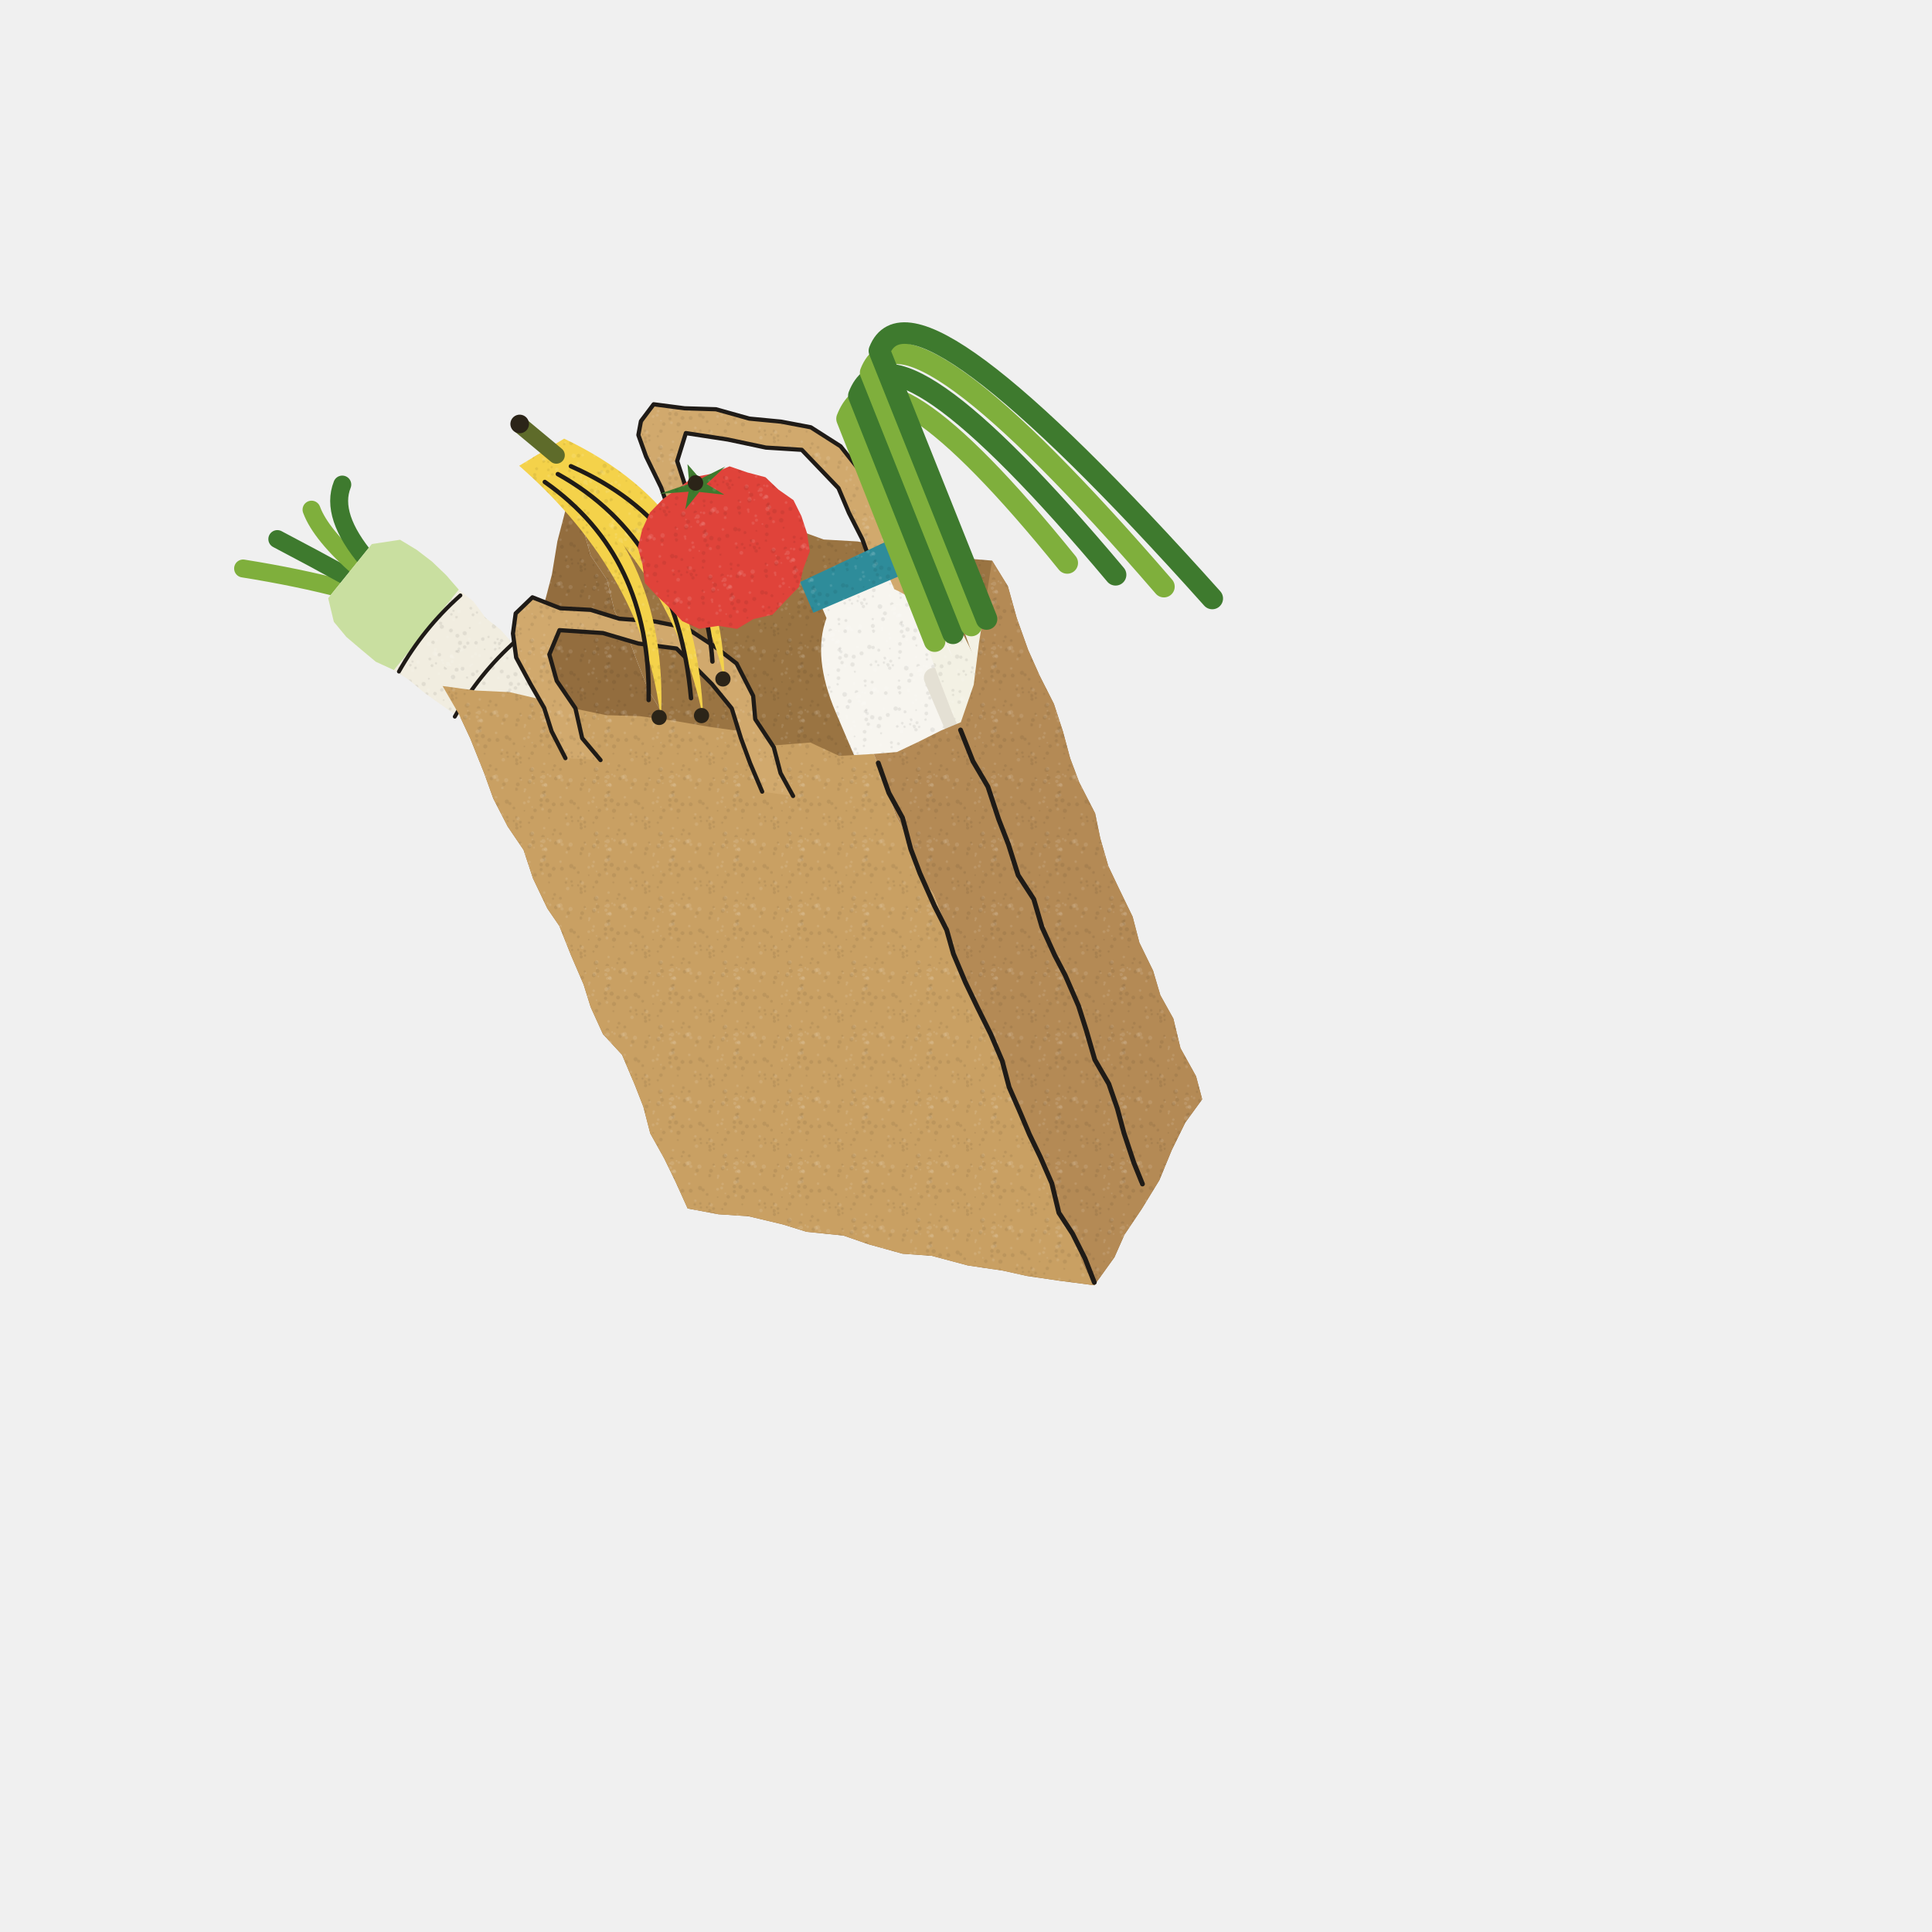
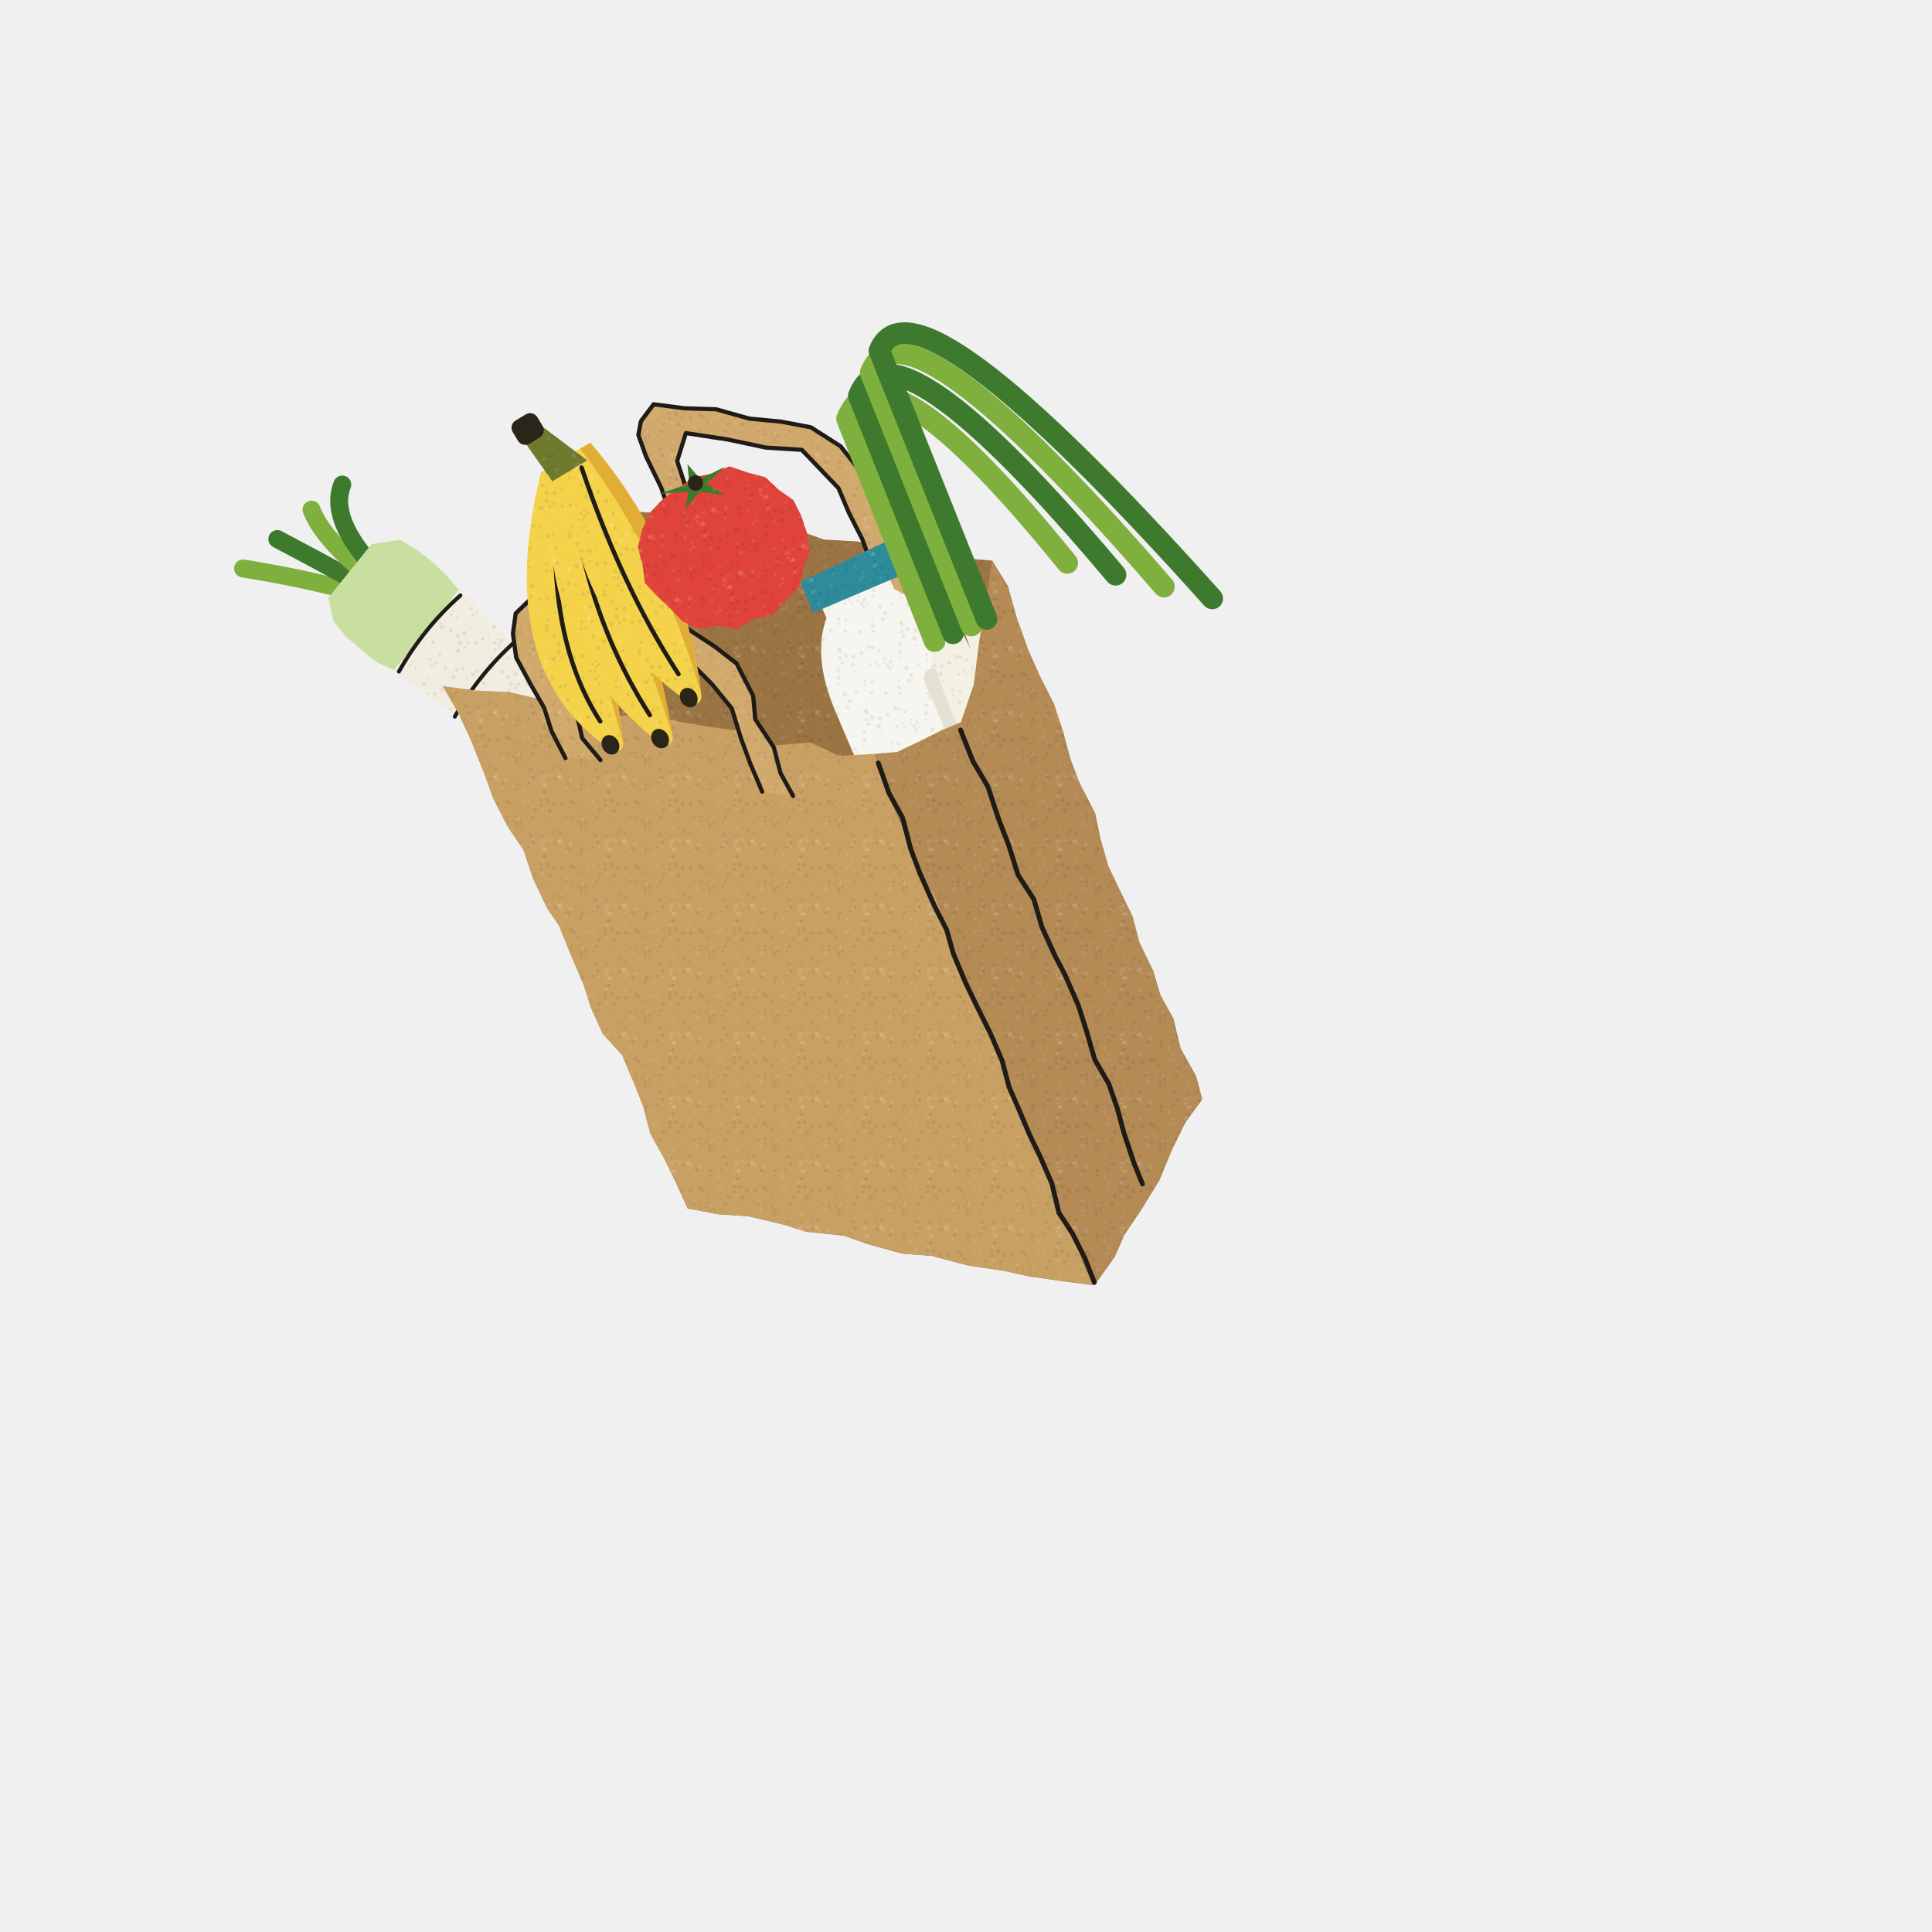
<svg xmlns="http://www.w3.org/2000/svg" width="1200" height="1200" viewBox="0 0 1200 1200">
  <defs>
    <pattern id="grain" width="40" height="40" patternUnits="userSpaceOnUse">
      <circle cx="23.5" cy="38.2" r="0.7" fill="#000" opacity="0.07" />
      <circle cx="28" cy="2.4" r="1.4" fill="#fff" opacity="0.1" />
      <circle cx="39.2" cy="21.9" r="0.9" fill="#000" opacity="0.07" />
      <circle cx="11.7" cy="6.5" r="0.5" fill="#fff" opacity="0.1" />
      <circle cx="33" cy="7.1" r="1.1" fill="#000" opacity="0.07" />
      <circle cx="16.1" cy="20.1" r="1" fill="#000" opacity="0.07" />
      <circle cx="29" cy="19.6" r="1.2" fill="#000" opacity="0.07" />
      <circle cx="24.5" cy="35.6" r="0.9" fill="#000" opacity="0.07" />
      <circle cx="10.7" cy="37.5" r="1.1" fill="#fff" opacity="0.1" />
      <circle cx="21.4" cy="23.6" r="1.3" fill="#000" opacity="0.07" />
      <circle cx="17.2" cy="39.7" r="1.1" fill="#000" opacity="0.07" />
      <circle cx="32" cy="9.4" r="0.8" fill="#fff" opacity="0.1" />
      <circle cx="0.7" cy="32.1" r="1.1" fill="#000" opacity="0.07" />
      <circle cx="1.7" cy="28.4" r="1.1" fill="#fff" opacity="0.1" />
      <circle cx="21.7" cy="2" r="0.8" fill="#fff" opacity="0.1" />
      <circle cx="39.1" cy="29.9" r="0.7" fill="#000" opacity="0.07" />
      <circle cx="3.7" cy="4.4" r="0.6" fill="#fff" opacity="0.1" />
      <circle cx="1" cy="34.3" r="1" fill="#000" opacity="0.07" />
      <circle cx="5.7" cy="23.6" r="0.5" fill="#000" opacity="0.07" />
      <circle cx="34.4" cy="4.6" r="1.3" fill="#fff" opacity="0.1" />
      <circle cx="12.3" cy="23.4" r="1.1" fill="#000" opacity="0.07" />
      <circle cx="23.9" cy="19.6" r="1.2" fill="#000" opacity="0.07" />
      <circle cx="10.5" cy="27.8" r="1.1" fill="#000" opacity="0.07" />
      <circle cx="1.6" cy="7.2" r="1.2" fill="#000" opacity="0.07" />
      <circle cx="26.8" cy="2.7" r="1.3" fill="#fff" opacity="0.1" />
      <circle cx="15.9" cy="2.7" r="0.6" fill="#fff" opacity="0.1" />
      <circle cx="34.8" cy="17.9" r="1.3" fill="#000" opacity="0.07" />
      <circle cx="0.7" cy="10.2" r="1" fill="#000" opacity="0.07" />
      <circle cx="29.1" cy="4.5" r="1" fill="#fff" opacity="0.1" />
      <circle cx="5.8" cy="11.6" r="0.6" fill="#fff" opacity="0.1" />
      <circle cx="21" cy="28.1" r="0.6" fill="#000" opacity="0.07" />
      <circle cx="3.2" cy="30.7" r="0.9" fill="#000" opacity="0.07" />
      <circle cx="28.1" cy="15.2" r="0.8" fill="#fff" opacity="0.1" />
      <circle cx="10.1" cy="38.2" r="1.4" fill="#000" opacity="0.07" />
      <circle cx="8.8" cy="15.4" r="0.8" fill="#fff" opacity="0.1" />
      <circle cx="17.5" cy="2.5" r="1.3" fill="#fff" opacity="0.1" />
      <circle cx="18" cy="13.9" r="1" fill="#000" opacity="0.07" />
      <circle cx="3.2" cy="3.4" r="0.7" fill="#000" opacity="0.07" />
      <circle cx="9.3" cy="5" r="1.2" fill="#fff" opacity="0.1" />
      <circle cx="18.1" cy="13.8" r="1.1" fill="#fff" opacity="0.1" />
      <circle cx="17" cy="22.6" r="0.9" fill="#fff" opacity="0.1" />
      <circle cx="17.3" cy="7.7" r="0.9" fill="#fff" opacity="0.1" />
      <circle cx="31.5" cy="28.1" r="0.8" fill="#000" opacity="0.07" />
      <circle cx="31.9" cy="25.8" r="0.8" fill="#fff" opacity="0.1" />
      <circle cx="10.6" cy="1.4" r="0.5" fill="#fff" opacity="0.1" />
      <circle cx="36.7" cy="19.1" r="1" fill="#000" opacity="0.07" />
      <circle cx="32.6" cy="31.9" r="1.1" fill="#fff" opacity="0.1" />
      <circle cx="20.2" cy="1.1" r="0.6" fill="#fff" opacity="0.1" />
      <circle cx="5.7" cy="18.7" r="0.9" fill="#fff" opacity="0.1" />
      <circle cx="17.5" cy="12.4" r="1" fill="#000" opacity="0.07" />
      <circle cx="8.2" cy="17.9" r="0.9" fill="#fff" opacity="0.1" />
      <circle cx="35.4" cy="30" r="0.7" fill="#000" opacity="0.07" />
      <circle cx="18.4" cy="11.8" r="0.8" fill="#000" opacity="0.07" />
      <circle cx="35" cy="27.5" r="0.8" fill="#000" opacity="0.07" />
      <circle cx="16.1" cy="17" r="1.1" fill="#000" opacity="0.07" />
      <circle cx="19.9" cy="17.2" r="1.3" fill="#000" opacity="0.07" />
      <circle cx="8.8" cy="5.8" r="1.2" fill="#000" opacity="0.07" />
      <circle cx="18.7" cy="7.3" r="1.1" fill="#fff" opacity="0.1" />
      <circle cx="25.2" cy="3.6" r="1.1" fill="#000" opacity="0.07" />
      <circle cx="16.6" cy="14.4" r="1.2" fill="#fff" opacity="0.1" />
      <circle cx="10.5" cy="21.3" r="0.5" fill="#fff" opacity="0.1" />
      <circle cx="3.4" cy="33.5" r="0.7" fill="#000" opacity="0.07" />
      <circle cx="18" cy="34.4" r="0.8" fill="#fff" opacity="0.1" />
      <circle cx="0.6" cy="27.7" r="0.9" fill="#000" opacity="0.07" />
      <circle cx="6.1" cy="10.4" r="0.8" fill="#fff" opacity="0.1" />
      <circle cx="11.2" cy="3.1" r="1.2" fill="#000" opacity="0.07" />
      <circle cx="19" cy="7.8" r="1.1" fill="#fff" opacity="0.1" />
      <circle cx="28.1" cy="37.9" r="0.9" fill="#000" opacity="0.07" />
      <circle cx="8.6" cy="31" r="0.7" fill="#000" opacity="0.07" />
      <circle cx="16.4" cy="5.3" r="1" fill="#fff" opacity="0.1" />
    </pattern>
  </defs>
  <polygon points="746.7,682.8 742.9,668.5 733.2,651 728.8,632.7 720.7,618.1 716.2,602.9 707.7,585.5 703.5,569.4 695.2,552.3 688.4,538 683.4,520.7 680.2,505.2 670.3,485.9 664.7,471 660.2,454.3 654.6,437.2 645.8,419.8 638.6,403.7 631.5,383.8 626,364.1 616.2,348.2 597.6,346.7 575.6,342.6 556.9,340.9 532.6,336.3 511.6,335.1 496.2,329.5 471.1,328.7 453.9,326 434,321.2 412.3,319 392.2,317.6 373.3,312.8 353.2,309.3 361.7,326.7 366.9,345.1 377.1,360.2 381.7,379.6 390.5,396.6 396.1,411.8 402.8,428.8 411.3,442.8 420.9,463.5 427.2,477.8 434.1,496.8 439.9,509.7 447.8,525.1 455.6,545.4 462.3,558.4 470.3,575.4 477.5,588 482.3,603.4 488.6,619.7 498.3,636.2 516.5,640 534,643.8 550,647.2 571.8,651.1 591.1,654.9 609.5,654.4 629.7,659.9 649.7,666.4 669,665.9 688.6,670.8 706.8,676.1 729,677.8" fill="#9a7442" />
  <polygon points="746.7,682.8 742.9,668.5 733.2,651 728.8,632.7 720.7,618.1 716.2,602.9 707.7,585.5 703.5,569.4 695.2,552.3 688.4,538 683.4,520.7 680.2,505.2 670.3,485.9 664.7,471 660.2,454.3 654.6,437.2 645.8,419.8 638.6,403.7 631.5,383.8 626,364.1 616.2,348.2 597.6,346.7 575.6,342.6 556.9,340.9 532.6,336.3 511.6,335.1 496.2,329.5 471.1,328.7 453.9,326 434,321.2 412.3,319 392.2,317.6 373.3,312.8 353.2,309.3 361.7,326.7 366.9,345.1 377.1,360.2 381.7,379.6 390.5,396.6 396.1,411.8 402.8,428.8 411.3,442.8 420.9,463.5 427.2,477.8 434.1,496.8 439.9,509.7 447.8,525.1 455.6,545.4 462.3,558.4 470.3,575.4 477.5,588 482.3,603.4 488.6,619.7 498.3,636.2 516.5,640 534,643.8 550,647.2 571.8,651.1 591.1,654.9 609.5,654.4 629.7,659.9 649.7,666.4 669,665.9 688.6,670.8 706.8,676.1 729,677.8" fill="url(#grain)" />
  <polygon points="569.6,370.9 562.3,356.4 556.6,342 549.4,321.6 541.5,307.7 534.4,292.8 522.1,277.2 503.6,265.4 485.2,261.9 465.4,260 444.7,254.2 425.2,253.6 406,251.1 398.1,261.6 396.5,270.2 401.3,283.6 410.6,302.7 416.1,318.7 419.1,335.9 429.5,347.8 446.1,350.8 442.7,336.5 432.7,322.3 425.3,300.7 420.6,286.4 426,269 452.1,273 475.7,278 498,279.4 520.8,303.2 527.3,318.6 535.6,334.9 541.5,351.2 550.4,369.6" fill="#d1a96d" />
  <polygon points="569.6,370.9 562.3,356.4 556.6,342 549.4,321.6 541.5,307.7 534.4,292.8 522.1,277.2 503.6,265.4 485.2,261.9 465.4,260 444.7,254.2 425.2,253.6 406,251.1 398.1,261.6 396.5,270.2 401.3,283.6 410.6,302.7 416.1,318.7 419.1,335.9 429.5,347.8 446.1,350.8 442.7,336.5 432.7,322.3 425.3,300.7 420.6,286.4 426,269 452.1,273 475.7,278 498,279.4 520.8,303.2 527.3,318.6 535.6,334.9 541.5,351.2 550.4,369.6" fill="url(#grain)" />
  <polyline points="569.6,370.9 562.3,356.4 556.6,342 549.4,321.6 541.5,307.7 534.4,292.8 522.1,277.2 503.6,265.4 485.2,261.9 465.4,260 444.7,254.2 425.2,253.6 406,251.1 398.1,261.6 396.5,270.2 401.3,283.6 410.6,302.7 416.1,318.7 419.1,335.9 429.5,347.8" fill="none" stroke="#1f1b17" stroke-width="2.6" stroke-linecap="round" stroke-linejoin="round" />
  <polyline points="446.1,350.8 442.7,336.5 432.7,322.3 425.3,300.7 420.6,286.4 426,269 452.1,273 475.7,278 498,279.4 520.8,303.2 527.3,318.6 535.6,334.9 541.5,351.2 550.4,369.6" fill="none" stroke="#1f1b17" stroke-width="2.6" stroke-linecap="round" stroke-linejoin="round" />
  <polygon points="427.1,750.6 437.4,733 447.6,717.1 459.6,701.5 470,684.7 475.9,665.5 484,653.6 498.3,636.2 488.6,619.7 482.3,603.4 477.5,588 470.3,575.4 462.3,558.4 455.6,545.4 447.8,525.1 439.9,509.7 434.1,496.8 427.2,477.8 420.9,463.5 411.3,442.8 402.8,428.8 396.1,411.8 390.5,396.6 381.7,379.6 377.1,360.2 366.9,345.1 361.7,326.7 353.2,309.3 346.2,336.2 342.8,356.8 336,383 331.6,406 319.5,412.8 305,415.2 291.2,420.7 274.9,426.1 285.2,443.9 292.2,458.9 300.8,480.4 306.4,496 315.3,513.3 325.2,527.9 331.1,545.7 340,564.3 347.4,575.1 354.7,593.4 362.5,611.5 366.9,625.6 374.5,642.3 386.4,655.2 394.4,674.1 399.6,687.4 403.9,704 412.6,719.6 419.6,734" fill="#936d3e" />
  <polygon points="427.1,750.6 437.4,733 447.6,717.1 459.6,701.5 470,684.7 475.9,665.5 484,653.6 498.3,636.2 488.6,619.7 482.3,603.4 477.5,588 470.3,575.4 462.3,558.4 455.6,545.4 447.8,525.1 439.9,509.7 434.1,496.8 427.2,477.8 420.9,463.5 411.3,442.8 402.8,428.8 396.1,411.8 390.5,396.6 381.7,379.6 377.1,360.2 366.9,345.1 361.7,326.7 353.2,309.3 346.2,336.2 342.8,356.8 336,383 331.6,406 319.5,412.8 305,415.2 291.2,420.7 274.9,426.1 285.2,443.9 292.2,458.9 300.8,480.4 306.4,496 315.3,513.3 325.2,527.9 331.1,545.7 340,564.3 347.4,575.1 354.7,593.4 362.5,611.5 366.9,625.6 374.5,642.3 386.4,655.2 394.4,674.1 399.6,687.4 403.9,704 412.6,719.6 419.6,734" fill="url(#grain)" />
  <polygon points="679.7,798.3 692.2,780.9 698.4,766.9 709.2,750.8 720.1,733 727.8,714.3 736.2,697.2 746.7,682.8 729,677.8 706.8,676.1 688.6,670.8 669,665.9 649.7,666.4 629.7,659.9 609.5,654.4 591.1,654.9 571.8,651.1 550,647.2 534,643.8 516.5,640 498.3,636.2 484,653.6 475.9,665.5 470,684.7 459.6,701.5 447.6,717.1 437.4,733 427.1,750.6 446.3,754.2 464.8,755.4 486.2,760.5 501,765.1 523.8,767.4 539.7,772.9 560.6,778.7 578.7,780 601.2,786 622.9,789.2 637.7,792.5 658.2,795.5" fill="#86623a" />
  <polygon points="679.7,798.3 692.2,780.9 698.4,766.9 709.2,750.8 720.1,733 727.8,714.3 736.2,697.2 746.7,682.8 729,677.8 706.8,676.1 688.6,670.8 669,665.9 649.7,666.4 629.7,659.9 609.5,654.4 591.1,654.9 571.8,651.1 550,647.2 534,643.8 516.5,640 498.3,636.2 484,653.6 475.9,665.5 470,684.7 459.6,701.5 447.6,717.1 437.4,733 427.1,750.6 446.3,754.2 464.8,755.4 486.2,760.5 501,765.1 523.8,767.4 539.7,772.9 560.6,778.7 578.7,780 601.2,786 622.9,789.2 637.7,792.5 658.2,795.5" fill="url(#grain)" />
  <g transform="translate(570.3 459.1) rotate(-23.1) scale(1.04) translate(0 0)">
    <path d="M -39 98 Q -39 110 -27 110 L 27 110 Q 39 110 39 98 L 39 -34 Q 39 -70 22 -88 L 22 -98 L -22 -98 L -22 -88 Q -39 -70 -39 -34 Z" fill="#f7f5ef" />
    <path d="M -39 98 Q -39 110 -27 110 L 27 110 Q 39 110 39 98 L 39 -34 Q 39 -70 22 -88 L 22 -98 L -22 -98 L -22 -88 Q -39 -70 -39 -34 Z" fill="url(#grain)" />
    <path d="M 23 -30 L 23 96" stroke="#e4e0d4" stroke-width="12" stroke-linecap="round" />
    <polygon points="-28,-114 28,-116 28,-94 -28,-94" fill="#2e8c9a" />
    <polygon points="-28,-114 28,-116 28,-94 -28,-94" fill="url(#grain)" />
  </g>
  <g transform="translate(640.7 502.5) rotate(-23.1) scale(1.0304) translate(0 0)">
    <path d="M -21 0 Q -23 -60 -19 -120 L -9 -120 Q -5 -60 -7 0 Q -14 12 -21 0 Z" fill="#f3f1e4" />
    <path d="M -21 0 Q -23 -60 -19 -120 L -9 -120 Q -5 -60 -7 0 Q -14 12 -21 0 Z" fill="url(#grain)" />
    <path d="M -18 6 l -4 12 M -14 8 l 0 14 M -10 6 l 5 11" stroke="#e4e0d4" stroke-width="2" stroke-linecap="round" />
    <path d="M -9 0 Q -11 -60 -7 -120 L 3 -120 Q 7 -60 5 0 Q -2 12 -9 0 Z" fill="#f3f1e4" />
    <path d="M -9 0 Q -11 -60 -7 -120 L 3 -120 Q 7 -60 5 0 Q -2 12 -9 0 Z" fill="url(#grain)" />
    <path d="M -6 6 l -4 12 M -2 8 l 0 14 M 2 6 l 5 11" stroke="#e4e0d4" stroke-width="2" stroke-linecap="round" />
    <path d="M 3 0 Q 1 -60 5 -120 L 15 -120 Q 19 -60 17 0 Q 10 12 3 0 Z" fill="#f3f1e4" />
    <path d="M 3 0 Q 1 -60 5 -120 L 15 -120 Q 19 -60 17 0 Q 10 12 3 0 Z" fill="url(#grain)" />
    <path d="M 6 6 l -4 12 M 10 8 l 0 14 M 14 6 l 5 11" stroke="#e4e0d4" stroke-width="2" stroke-linecap="round" />
    <path d="M 13 0 Q 11 -60 15 -120 L 25 -120 Q 29 -60 27 0 Q 20 12 13 0 Z" fill="#f3f1e4" />
    <path d="M 13 0 Q 11 -60 15 -120 L 25 -120 Q 29 -60 27 0 Q 20 12 13 0 Z" fill="url(#grain)" />
    <path d="M 16 6 l -4 12 M 20 8 l 0 14 M 24 6 l 5 11" stroke="#e4e0d4" stroke-width="2" stroke-linecap="round" />
  </g>
  <g transform="translate(404.1 504.2) rotate(-141.1) scale(1.0134) translate(-24 -170)">
    <path d="M 256 158 q 26 -11.6 56 -28.8" fill="none" stroke="#7faf3c" stroke-width="11" stroke-linecap="round" />
    <path d="M 256 166 q 29 -5.2 51 -9.6" fill="none" stroke="#3e7a2e" stroke-width="11" stroke-linecap="round" />
    <path d="M 256 174 q 32 1.2 46 9.6" fill="none" stroke="#7faf3c" stroke-width="11" stroke-linecap="round" />
    <path d="M 256 181 q 35 6.8 41 26.4" fill="none" stroke="#3e7a2e" stroke-width="11" stroke-linecap="round" />
    <polygon points="24,168.8 35.8,161.4 47.6,158.5 59.4,155.8 71.2,152.1 83,151.6 94.8,149.8 106.6,147.6 118.4,147.2 130.2,144.5 142,144.1 153.8,141.2 165.6,140.4 177.4,139.7 189.2,139.9 201,138.8 212.8,135.8 224.6,136 236.4,136.3 248.2,138.7 260,147.8 260,190.4 248.2,203.3 236.4,204.9 224.6,205.2 212.8,204.2 201,202.1 189.2,202.1 177.4,199 165.6,199.1 153.8,197.1 142,197.2 130.2,194.1 118.4,194.7 106.6,191.1 94.8,189.4 83,187.7 71.2,187.4 59.4,184.3 47.6,182 35.8,178.6 24,169.1" fill="#f1ede0" />
    <polygon points="24,168.8 35.8,161.4 47.6,158.5 59.4,155.8 71.2,152.1 83,151.6 94.8,149.8 106.6,147.6 118.4,147.2 130.2,144.5 142,144.1 153.8,141.2 165.6,140.4 177.4,139.7 189.2,139.9 201,138.8 212.8,135.8 224.6,136 236.4,136.3 248.2,138.7 260,147.8 260,190.4 248.2,203.3 236.4,204.9 224.6,205.2 212.8,204.2 201,202.1 189.2,202.1 177.4,199 165.6,199.1 153.8,197.1 142,197.2 130.2,194.1 118.4,194.7 106.6,191.1 94.8,189.4 83,187.7 71.2,187.4 59.4,184.3 47.6,182 35.8,178.6 24,169.1" fill="url(#grain)" />
    <polygon points="201,138.8 212.8,135.8 224.6,136 236.4,136.3 248.2,138.7 260,147.8 260,190.4 248.2,203.3 236.4,204.9 224.6,205.2 212.8,204.2 201,202.1" fill="#c9dfa0" />
    <path d="M 110 146.8 q 5 23.2 0 46.4" fill="none" stroke="#1f1b17" stroke-width="2.4" stroke-linecap="round" />
    <path d="M 154 140 q 5 30 0 60" fill="none" stroke="#1f1b17" stroke-width="2.4" stroke-linecap="round" />
    <path d="M 198 140 q 5 30 0 60" fill="none" stroke="#1f1b17" stroke-width="2.4" stroke-linecap="round" />
    <path d="M 144 156 l 7 3" stroke="#1f1b17" stroke-width="2.4" stroke-linecap="round" />
  </g>
  <polygon points="679.7,798.3 658.2,795.5 637.7,792.5 622.9,789.2 601.2,786 578.7,780 560.6,778.7 539.7,772.9 523.8,767.4 501,765.1 486.2,760.5 464.8,755.4 446.3,754.2 427.1,750.6 419.6,734 412.6,719.6 403.9,704 399.6,687.4 394.4,674.1 386.4,655.2 374.5,642.3 366.9,625.6 362.5,611.5 354.7,593.4 347.4,575.1 340,564.3 331.1,545.7 325.2,527.9 315.3,513.3 306.4,496 300.8,480.4 292.2,458.9 285.2,443.9 274.9,426.1 295.5,428.9 316.5,429.9 334.6,434.1 357.1,440.2 376.6,444.2 397.2,444.8 418.1,447.6 440.8,451.5 460.2,454.2 481.9,462.9 503.3,461.2 521.2,469.5 542.7,468.3 550.1,486.5 556.3,506.6 565.2,522.2 568.8,539.9 579.8,555.3 586.6,572.9 590.6,590 600.9,608.7 604.7,623.7 615,640.6 620.4,654.7 626.8,675.3 634.8,691.8 640.5,705 647,722.7 652.9,737.1 660,754 669.2,771.7 672.1,783.7" fill="#c9a063" />
  <polygon points="679.7,798.3 658.2,795.5 637.7,792.5 622.9,789.2 601.2,786 578.7,780 560.6,778.7 539.7,772.9 523.8,767.4 501,765.1 486.2,760.5 464.8,755.4 446.3,754.2 427.1,750.6 419.6,734 412.6,719.6 403.9,704 399.6,687.4 394.4,674.1 386.4,655.2 374.5,642.3 366.9,625.6 362.5,611.5 354.7,593.4 347.4,575.1 340,564.3 331.1,545.7 325.2,527.9 315.3,513.3 306.4,496 300.8,480.4 292.2,458.9 285.2,443.9 274.9,426.1 295.5,428.9 316.5,429.9 334.6,434.1 357.1,440.2 376.6,444.2 397.2,444.8 418.1,447.6 440.8,451.5 460.2,454.2 481.9,462.9 503.3,461.2 521.2,469.5 542.7,468.3 550.1,486.5 556.3,506.6 565.2,522.2 568.8,539.9 579.8,555.3 586.6,572.9 590.6,590 600.9,608.7 604.7,623.7 615,640.6 620.4,654.7 626.8,675.3 634.8,691.8 640.5,705 647,722.7 652.9,737.1 660,754 669.2,771.7 672.1,783.7" fill="url(#grain)" />
  <polygon points="492.6,494.4 484.8,480.2 480.6,464.1 469.1,446.7 467.8,432.2 457.5,412.1 444.1,401.7 426.1,389.9 406.7,386 384.7,384.3 366.9,378.8 348,377.8 330.7,371 320.3,381 318.6,393.5 320.6,408.4 329.5,424.9 338,439.7 342.6,454.2 351.2,470.9 373,472.1 361.6,458.5 357.4,439.9 345.8,422.9 341.2,406.5 347.5,391.4 374.5,393.2 396.5,399.7 420.2,402.8 442.2,424.9 454.5,440 460.2,458.5 465.9,474 473.4,491.7" fill="#d1a96d" />
  <polygon points="492.6,494.4 484.8,480.2 480.6,464.1 469.1,446.7 467.8,432.2 457.5,412.1 444.1,401.7 426.1,389.9 406.7,386 384.7,384.3 366.9,378.8 348,377.8 330.7,371 320.3,381 318.6,393.5 320.6,408.4 329.5,424.9 338,439.7 342.6,454.2 351.2,470.9 373,472.1 361.6,458.5 357.4,439.9 345.8,422.9 341.2,406.5 347.5,391.4 374.5,393.2 396.5,399.7 420.2,402.8 442.2,424.9 454.5,440 460.2,458.5 465.9,474 473.4,491.7" fill="url(#grain)" />
  <polyline points="492.6,494.4 484.8,480.2 480.6,464.1 469.1,446.7 467.8,432.2 457.5,412.1 444.1,401.7 426.1,389.9 406.7,386 384.7,384.3 366.9,378.8 348,377.8 330.7,371 320.3,381 318.6,393.5 320.6,408.4 329.5,424.9 338,439.7 342.6,454.2 351.2,470.9" fill="none" stroke="#1f1b17" stroke-width="2.6" stroke-linecap="round" stroke-linejoin="round" />
  <polyline points="373,472.1 361.6,458.5 357.4,439.9 345.8,422.9 341.2,406.5 347.5,391.4 374.5,393.2 396.5,399.7 420.2,402.8 442.2,424.9 454.5,440 460.2,458.5 465.9,474 473.4,491.7" fill="none" stroke="#1f1b17" stroke-width="2.6" stroke-linecap="round" stroke-linejoin="round" />
  <polygon points="679.7,798.3 672.1,783.7 669.2,771.7 660,754 652.9,737.1 647,722.7 640.5,705 634.8,691.8 626.8,675.3 620.4,654.7 615,640.6 604.7,623.7 600.9,608.7 590.6,590 586.6,572.9 579.8,555.3 568.8,539.9 565.2,522.2 556.3,506.6 550.1,486.5 542.7,468.3 557.1,467.1 570.8,460.6 584.8,453.6 596.8,448.6 604.8,425.3 608.1,398.9 611.9,375.5 616.2,348.2 626,364.1 631.5,383.8 638.6,403.7 645.8,419.8 654.6,437.2 660.2,454.3 664.7,471 670.3,485.9 680.2,505.2 683.4,520.7 688.4,538 695.2,552.3 703.5,569.4 707.7,585.5 716.2,602.9 720.7,618.1 728.8,632.7 733.2,651 742.9,668.5 746.7,682.8 736.2,697.2 727.8,714.3 720.1,733 709.2,750.8 698.4,766.9 692.2,780.9" fill="#b48a55" />
  <polygon points="679.7,798.3 672.1,783.7 669.2,771.7 660,754 652.9,737.1 647,722.7 640.5,705 634.8,691.8 626.8,675.3 620.4,654.7 615,640.6 604.7,623.7 600.9,608.7 590.6,590 586.6,572.9 579.8,555.3 568.8,539.9 565.2,522.2 556.3,506.6 550.1,486.5 542.7,468.3 557.1,467.1 570.8,460.6 584.8,453.6 596.8,448.6 604.8,425.3 608.1,398.9 611.9,375.5 616.2,348.2 626,364.1 631.5,383.8 638.6,403.7 645.8,419.8 654.6,437.2 660.2,454.3 664.7,471 670.3,485.9 680.2,505.2 683.4,520.7 688.4,538 695.2,552.3 703.5,569.4 707.7,585.5 716.2,602.9 720.7,618.1 728.8,632.7 733.2,651 742.9,668.5 746.7,682.8 736.2,697.2 727.8,714.3 720.1,733 709.2,750.8 698.4,766.9 692.2,780.9" fill="url(#grain)" />
  <polyline points="679.7,796.5 673.9,781.6 666.2,766.3 657.7,753.3 653.3,735 646.2,718.7 639.4,704.6 633.7,691.1 626.8,675.3 622.5,659 615.4,642.4 607.2,625.9 599.7,610.3 592.2,592.5 588,577.6 580.3,562.4 571.4,542.5 565.7,527.4 560.6,508 552.1,492.5 545.5,473.9" fill="none" stroke="#1f1b17" stroke-width="3" stroke-linecap="round" stroke-linejoin="round" />
  <polyline points="709.6,735.4 704.3,722.3 698.1,703.7 694,688.5 688.7,673.2 680,658.2 674.8,640.2 669.9,624.8 661.6,605.7 655.1,593.3 647.2,575.9 642.1,558.5 632.4,543.6 626.3,524.3 620.3,508.9 613.6,488.6 604.3,472.8 596.6,453.4" fill="none" stroke="#1f1b17" stroke-width="3" stroke-linecap="round" stroke-linejoin="round" />
  <g transform="translate(640.7 502.5) rotate(-23.1) scale(1.0304) translate(0 0)">
    <path d="M -14 -116 L -10 -260 Q 29.2 -300 78 -128" fill="none" stroke="#7faf3c" stroke-width="13" stroke-linecap="round" stroke-linejoin="round" />
    <path d="M -2 -116 L 2 -270 Q 41.2 -310 102 -110" fill="none" stroke="#3e7a2e" stroke-width="13" stroke-linecap="round" stroke-linejoin="round" />
    <path d="M 10 -116 L 14 -280 Q 53.2 -320 126 -92" fill="none" stroke="#7faf3c" stroke-width="13" stroke-linecap="round" stroke-linejoin="round" />
    <path d="M 20 -116 L 24 -290 Q 63.2 -330 150 -74" fill="none" stroke="#3e7a2e" stroke-width="13" stroke-linecap="round" stroke-linejoin="round" />
  </g>
  <g transform="translate(392.6 352.6) rotate(-121.1) scale(1.0514) translate(-120 -120)">
-     <path d="M 206 107 Q 120 146 34 88 Q 112 124 206 94 Z" fill="#f4d24a" />
-     <path d="M 206 107 Q 120 146 34 88 Q 112 124 206 94 Z" fill="url(#grain)" />
-     <path d="M 190 102 Q 120 133 48 88" fill="none" stroke="#1f1b17" stroke-width="2.6" stroke-linecap="round" />
-     <circle cx="36" cy="88" r="4.5" fill="#2b2418" />
-     <path d="M 206 116 Q 120 164 22 110 Q 112 142 206 103 Z" fill="#f4d24a" />
-     <path d="M 206 116 Q 120 164 22 110 Q 112 142 206 103 Z" fill="url(#grain)" />
-     <path d="M 190 111 Q 120 151 36 110" fill="none" stroke="#1f1b17" stroke-width="2.6" stroke-linecap="round" />
-     <circle cx="24" cy="110" r="4.5" fill="#2b2418" />
-     <path d="M 206 125 Q 120 182 34 132 Q 112 160 206 112 Z" fill="#f4d24a" />
-     <path d="M 206 125 Q 120 182 34 132 Q 112 160 206 112 Z" fill="url(#grain)" />
-     <path d="M 190 120 Q 120 169 48 132" fill="none" stroke="#1f1b17" stroke-width="2.6" stroke-linecap="round" />
-     <circle cx="36" cy="132" r="4.5" fill="#2b2418" />
-     <path d="M 200 116 l 26 -9" stroke="#5e6b2a" stroke-width="10" stroke-linecap="round" />
-     <circle cx="227" cy="107" r="5.5" fill="#2b2418" />
+     <path d="M 196 103 Q 112 19 36 53 Q 28 58 34 62 Q 112 97 196 121 Z" fill="#f4d24a" />
+     <path d="M 196 103 Q 112 19 36 53 Q 28 58 34 62 Q 112 97 196 121 Z" fill="url(#grain)" />
+     <path d="M 196 121 Q 112 97 34 62 Q 118 85 196 114 Z" fill="#e1ad35" />
+     <path d="M 186 109 Q 114 55 52 57" fill="none" stroke="#1f1b17" stroke-width="2.6" stroke-linecap="round" />
+     <ellipse cx="37" cy="55" rx="6" ry="5" fill="#2b2418" />
+     <path d="M 196 111 Q 112 46 24 80 Q 16 85 22 89 Q 112 124 196 129 Z" fill="#f4d24a" />
+     <path d="M 196 111 Q 112 46 24 80 Q 16 85 22 89 Q 112 124 196 129 Z" fill="url(#grain)" />
+     <path d="M 196 129 Q 112 124 22 89 Q 118 112 196 122 Z" fill="#e1ad35" />
+     <path d="M 186 117 Q 114 82 40 84" fill="none" stroke="#1f1b17" stroke-width="2.6" stroke-linecap="round" />
+     <ellipse cx="25" cy="82" rx="6" ry="5" fill="#2b2418" />
+     <path d="M 196 119 Q 112 73 36 107 Q 28 112 34 116 Q 112 151 196 137 Z" fill="#f4d24a" />
+     <path d="M 196 119 Q 112 73 36 107 Q 28 112 34 116 Q 112 151 196 137 Z" fill="url(#grain)" />
+     <path d="M 196 137 Q 112 151 34 116 Q 118 139 196 130 Z" fill="#e1ad35" />
+     <path d="M 186 125 Q 114 109 52 111" fill="none" stroke="#1f1b17" stroke-width="2.6" stroke-linecap="round" />
+     <ellipse cx="37" cy="109" rx="6" ry="5" fill="#2b2418" />
+     <path d="M 188 106 L 216 104 L 218 118 L 188 130 Z" fill="#6f7a2e" />
+     <path d="M 188 106 L 216 104 L 218 118 L 188 130 Z" fill="url(#grain)" />
+     <rect x="214" y="101" width="16" height="17" rx="5" fill="#2b2418" />
  </g>
  <g transform="translate(448.7 339.2) rotate(-23.1) scale(1.066) translate(-64 -64)">
    <polygon points="113.2,66 112.3,76.4 109.7,86.7 102.2,94.6 95.7,103.4 85.4,107.7 75.2,112.2 64,110.2 52.9,111.7 43.6,105.8 32.6,103 25.3,95 21.7,85.2 17.6,76 14,66 16.9,55.9 18.4,45.3 24.9,36.7 32.9,29.4 43.1,25.1 53.5,22.9 64,20.4 74.5,22.7 86.1,22.9 94.3,30.3 102.8,36.9 107,46.6 112.6,55.6" fill="#e0433a" />
    <polygon points="113.2,66 112.3,76.4 109.7,86.7 102.2,94.6 95.7,103.4 85.4,107.7 75.2,112.2 64,110.2 52.9,111.7 43.6,105.8 32.6,103 25.3,95 21.7,85.2 17.6,76 14,66 16.9,55.9 18.4,45.3 24.9,36.7 32.9,29.4 43.1,25.1 53.5,22.9 64,20.4 74.5,22.7 86.1,22.9 94.3,30.3 102.8,36.9 107,46.6 112.6,55.6" fill="url(#grain)" />
    <polygon points="64,12.1 67.5,23 83.7,22 69.7,27.1 76.8,36.9 64,29.7 52.5,35.8 58.3,27.1 42.2,21.6 60.5,23" fill="#3e7a2e" />
    <polygon points="64,12.1 67.5,23 83.7,22 69.7,27.1 76.8,36.9 64,29.7 52.5,35.8 58.3,27.1 42.2,21.6 60.5,23" fill="url(#grain)" />
    <circle cx="64" cy="24" r="4.5" fill="#2b2418" />
  </g>
</svg>
